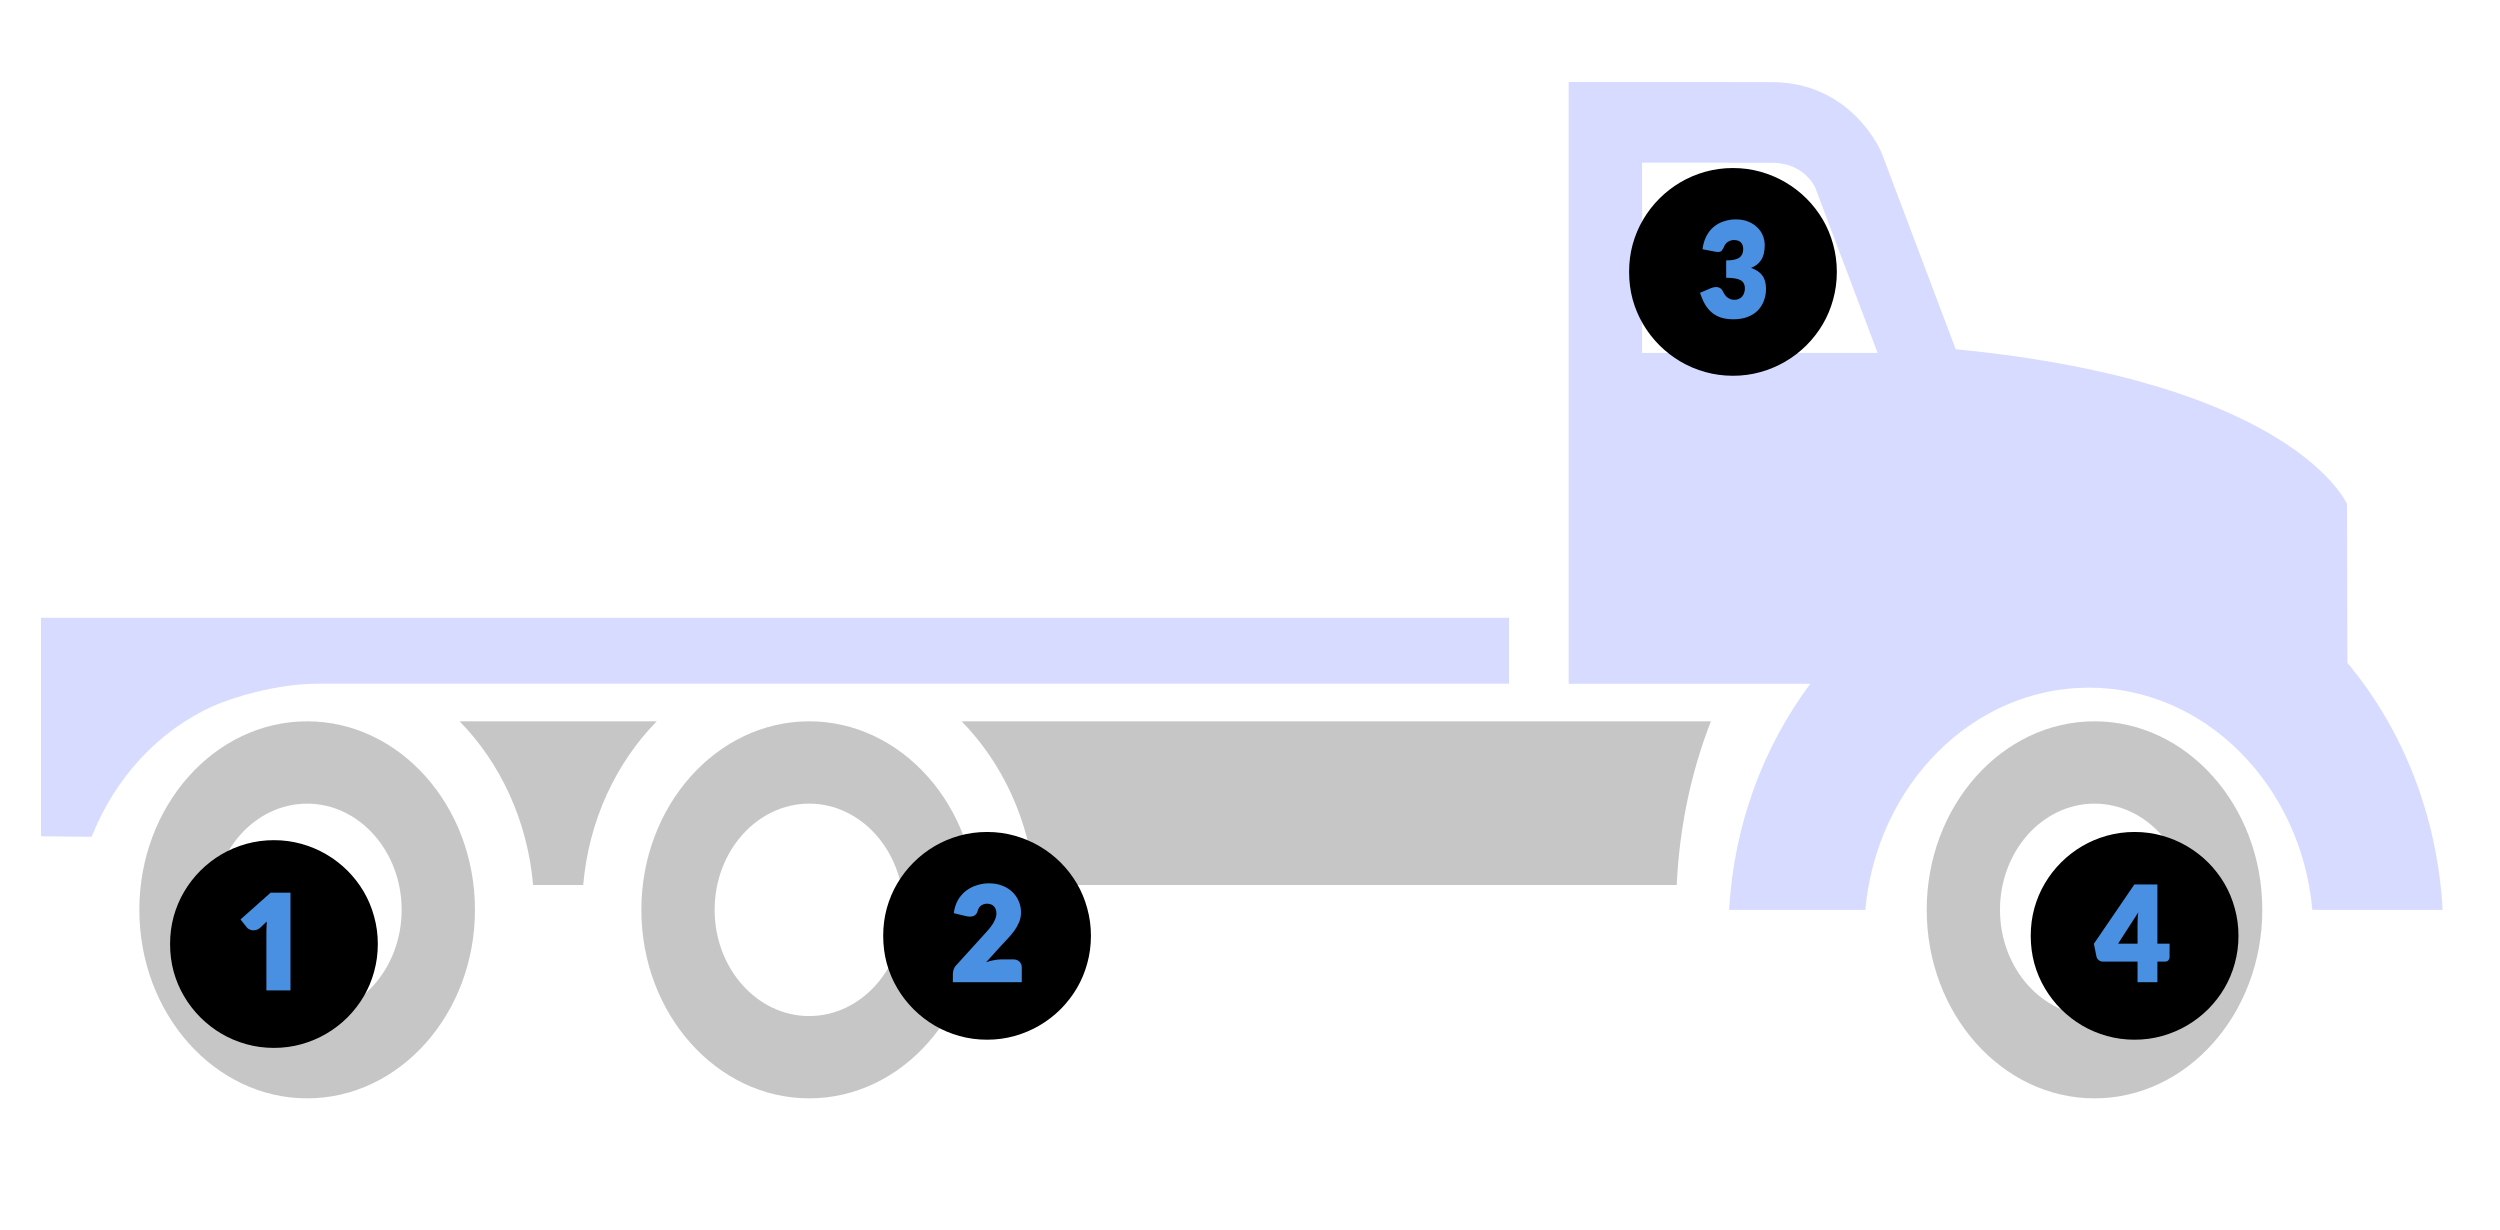
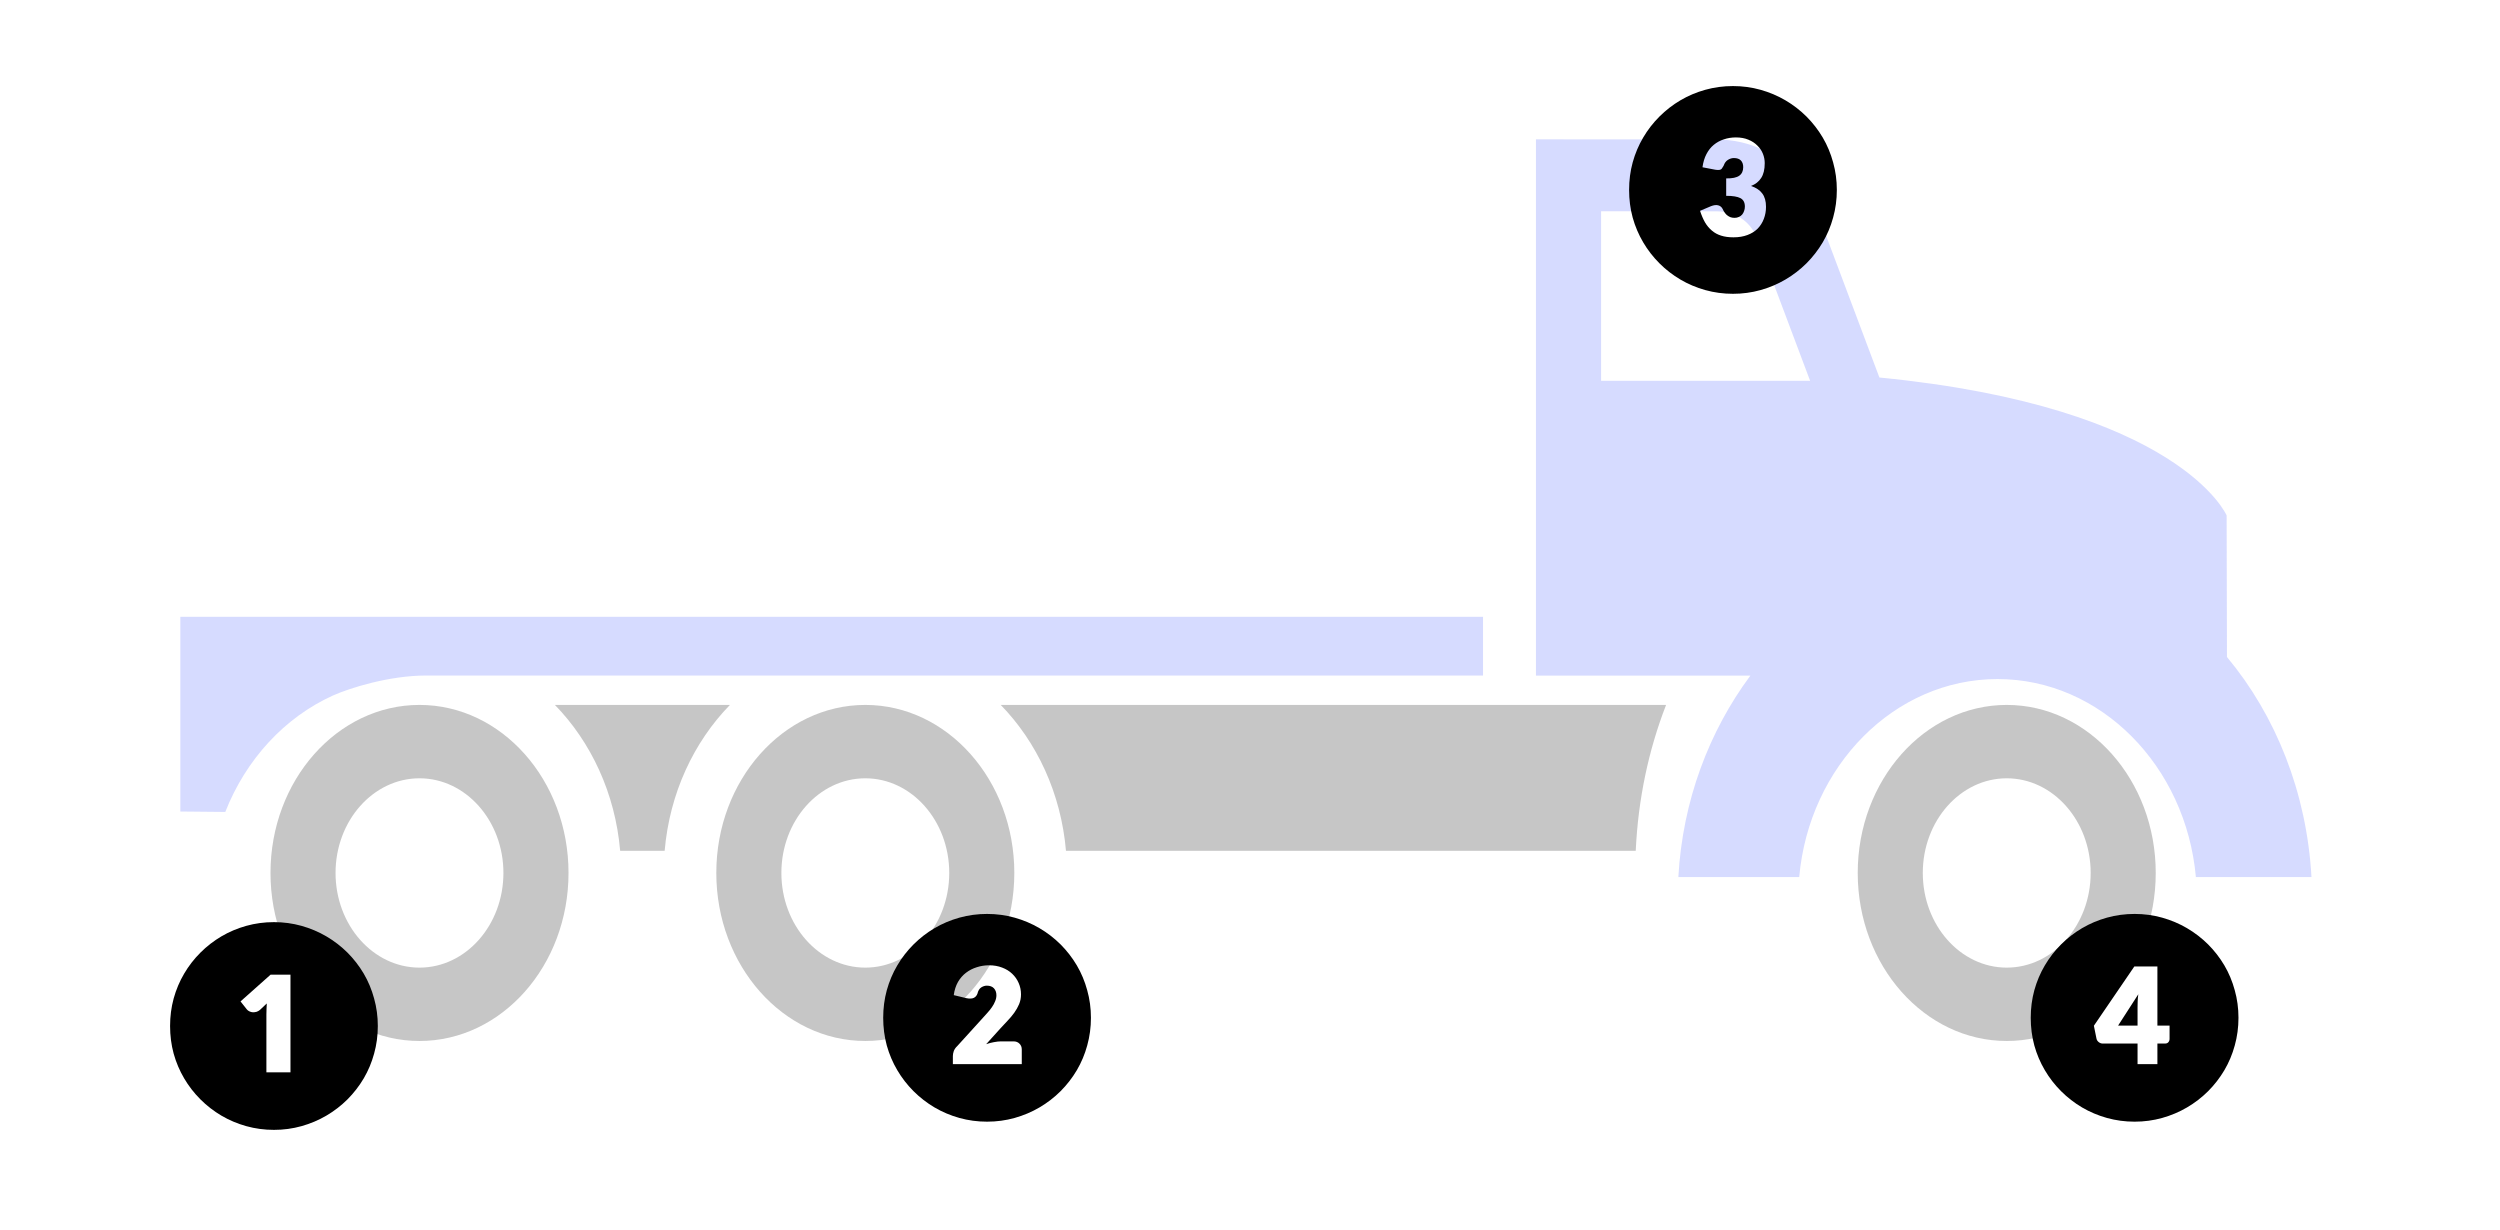
<svg xmlns="http://www.w3.org/2000/svg" width="305px" height="150px" viewBox="0 0 305 150" version="1.1">
  <defs />
  <g id="Truck" stroke="none" stroke-width="1" fill="none" fill-rule="evenodd">
-     <g id="TRUCK" opacity="0.3" transform="translate(5, 10)">
-       <path d="M186.378,0 C186.378,0 201.2,0.02 211.127,0.02 C221.049,0.02 224.559,8.657 224.559,8.657 L233.596,32.607 C274.959,36.639 281.335,51.492 281.335,51.492 L281.381,70.874 C288.061,78.857 292.346,89.363 293,101 L277.107,101 C275.744,85.808 264.033,73.893 249.839,73.893 C235.643,73.893 223.935,85.808 222.572,101 L205.955,101 C206.538,90.561 210.179,81.037 215.862,73.416 L186.378,73.416 L186.378,0 Z M195.333,33.056 L224.07,33.056 L216.424,12.799 C215.977,11.954 214.517,9.852 211.127,9.852 C206.265,9.852 200.231,9.849 195.333,9.844 L195.333,33.056 Z M0,65.371 L0,92.026 L6.181,92.088 C9.024,84.879 14.354,79.129 20.986,76.146 C23.197,75.153 28.665,73.408 33.824,73.408 L179.102,73.408 L179.102,65.371 L0,65.371 Z" id="Fill-347" fill="#7785FF" />
-       <path d="M250.53,124 C239.243,124 230.058,113.683 230.058,100.999 C230.058,88.32 239.243,78 250.53,78 C261.818,78 271,88.32 271,100.999 C271,113.683 261.818,124 250.53,124 Z M250.53,113.958 C256.888,113.958 262.06,108.145 262.06,100.999 C262.06,93.858 256.888,88.044 250.53,88.044 C244.172,88.044 238.998,93.858 238.998,100.999 C238.998,108.145 244.172,113.958 250.53,113.958 Z M32.47,124 C21.182,124 12,113.683 12,100.999 C12,88.32 21.182,78 32.47,78 C43.762,78 52.945,88.32 52.945,100.999 C52.945,113.683 43.762,124 32.47,124 Z M32.47,113.958 C38.828,113.958 44,108.145 44,100.999 C44,93.858 38.828,88.044 32.47,88.044 C26.112,88.044 20.938,93.858 20.938,100.999 C20.938,108.145 26.112,113.958 32.47,113.958 Z M93.719,124 C82.431,124 73.246,113.683 73.246,100.999 C73.246,88.32 82.431,78 93.719,78 C105.006,78 114.189,88.32 114.189,100.999 C114.189,113.683 105.006,124 93.719,124 Z M93.719,113.958 C100.077,113.958 105.248,108.145 105.248,100.999 C105.248,93.858 100.077,88.044 93.719,88.044 C87.361,88.044 82.186,93.858 82.186,100.999 C82.186,108.145 87.361,113.958 93.719,113.958 Z M203.732,78 L112.321,78 C117.268,83.06 120.603,90.071 121.284,97.966 L199.561,97.966 C199.89,90.9 201.321,84.166 203.732,78 Z M51.072,78 C56.019,83.06 59.354,90.071 60.038,97.966 L66.151,97.966 C66.835,90.071 70.167,83.06 75.122,78 L51.072,78 Z" id="Fill-348" fill="#414141" />
+     <g id="TRUCK" opacity="0.3" transform="translate(22, 17)">
+       <path d="M165.387,0 C165.387,0 178.54,0.018 187.348,0.018 C196.152,0.018 199.267,7.714 199.267,7.714 L207.286,29.056 C243.991,32.649 249.649,45.884 249.649,45.884 L249.69,63.155 C255.617,70.269 259.419,79.63 260,90 L245.897,90 C244.687,76.462 234.295,65.845 221.701,65.845 C209.103,65.845 198.714,76.462 197.504,90 L182.759,90 C183.276,80.698 186.507,72.212 191.55,65.42 L165.387,65.42 L165.387,0 Z M173.333,29.456 L198.834,29.456 L192.049,11.405 C191.652,10.652 190.356,8.779 187.348,8.779 C183.034,8.779 177.68,8.777 173.333,8.772 L173.333,29.456 Z M0,58.251 L0,82.003 L5.485,82.058 C8.008,75.635 12.738,70.511 18.622,67.853 C20.585,66.968 25.437,65.413 30.015,65.413 L158.93,65.413 L158.93,58.251 L0,58.251 Z" id="Fill-347" fill="#7785FF" />
+       <path d="M222.822,110 C212.799,110 204.642,100.805 204.642,89.499 C204.642,78.198 212.799,69 222.822,69 C232.846,69 241,78.198 241,89.499 C241,100.805 232.846,110 222.822,110 Z M222.822,101.05 C228.468,101.05 233.061,95.868 233.061,89.499 C233.061,83.134 228.468,77.953 222.822,77.953 C217.176,77.953 212.581,83.134 212.581,89.499 C212.581,95.868 217.176,101.05 222.822,101.05 Z M29.178,110 C19.154,110 11,100.805 11,89.499 C11,78.198 19.154,69 29.178,69 C39.206,69 47.36,78.198 47.36,89.499 C47.36,100.805 39.206,110 29.178,110 Z M29.178,101.05 C34.824,101.05 39.417,95.868 39.417,89.499 C39.417,83.134 34.824,77.953 29.178,77.953 C23.532,77.953 18.937,83.134 18.937,89.499 C18.937,95.868 23.532,101.05 29.178,101.05 Z M83.569,110 C73.545,110 65.389,100.805 65.389,89.499 C65.389,78.198 73.545,69 83.569,69 C93.592,69 101.747,78.198 101.747,89.499 C101.747,100.805 93.592,110 83.569,110 Z M83.569,101.05 C89.215,101.05 93.808,95.868 93.808,89.499 C93.808,83.134 89.215,77.953 83.569,77.953 C77.923,77.953 73.328,83.134 73.328,89.499 C73.328,95.868 77.923,101.05 83.569,101.05 Z M181.264,69 L100.088,69 C104.481,73.51 107.443,79.759 108.048,86.796 L177.56,86.796 C177.852,80.497 179.123,74.496 181.264,69 Z M45.697,69 C50.09,73.51 53.052,79.759 53.659,86.796 L59.088,86.796 C59.695,79.759 62.654,73.51 67.054,69 L45.697,69 Z" id="Fill-348" fill="#414141" />
    </g>
-     <g id="Group-3" transform="translate(20, 99)">
-       <circle id="Oval" fill="#4A90E2" cx="12" cy="14" r="10" />
-       <text id="❶" font-family="Lato-Bold, Lato" font-size="24" font-weight="bold" fill="#000000">
+     <g id="Group-3" transform="translate(20, 109)" fill="#000000" font-family="Lato-Bold, Lato" font-size="24" font-weight="bold">
+       <text id="❶">
        <tspan x="0" y="24">❶</tspan>
      </text>
    </g>
-     <g id="Group-2" transform="translate(107, 98)">
-       <circle id="Oval-Copy" fill="#4A90E2" cx="12" cy="15" r="10" />
-       <text id="❷" font-family="Lato-Bold, Lato" font-size="24" font-weight="bold" fill="#000000">
+     <g id="Group-2" transform="translate(107, 108)" fill="#000000" font-family="Lato-Bold, Lato" font-size="24" font-weight="bold">
+       <text id="❷">
        <tspan x="0" y="24">❷</tspan>
      </text>
    </g>
-     <g id="Group" transform="translate(198, 17)">
-       <circle id="Oval-Copy-2" fill="#4A90E2" cx="14" cy="16" r="10" />
-       <text id="❸" font-family="Lato-Bold, Lato" font-size="24" font-weight="bold" fill="#000000">
+     <g id="Group" transform="translate(198, 7)" fill="#000000" font-family="Lato-Bold, Lato" font-size="24" font-weight="bold">
+       <text id="❸">
        <tspan x="0" y="24">❸</tspan>
      </text>
    </g>
-     <g id="Group-4" transform="translate(247, 98)">
-       <circle id="Oval-Copy-3" fill="#4A90E2" cx="12" cy="15" r="10" />
-       <text id="❹" font-family="Lato-Bold, Lato" font-size="24" font-weight="bold" fill="#000000">
+     <g id="Group-4" transform="translate(247, 108)" fill="#000000" font-family="Lato-Bold, Lato" font-size="24" font-weight="bold">
+       <text id="❹">
        <tspan x="0" y="24">❹</tspan>
      </text>
    </g>
  </g>
</svg>
